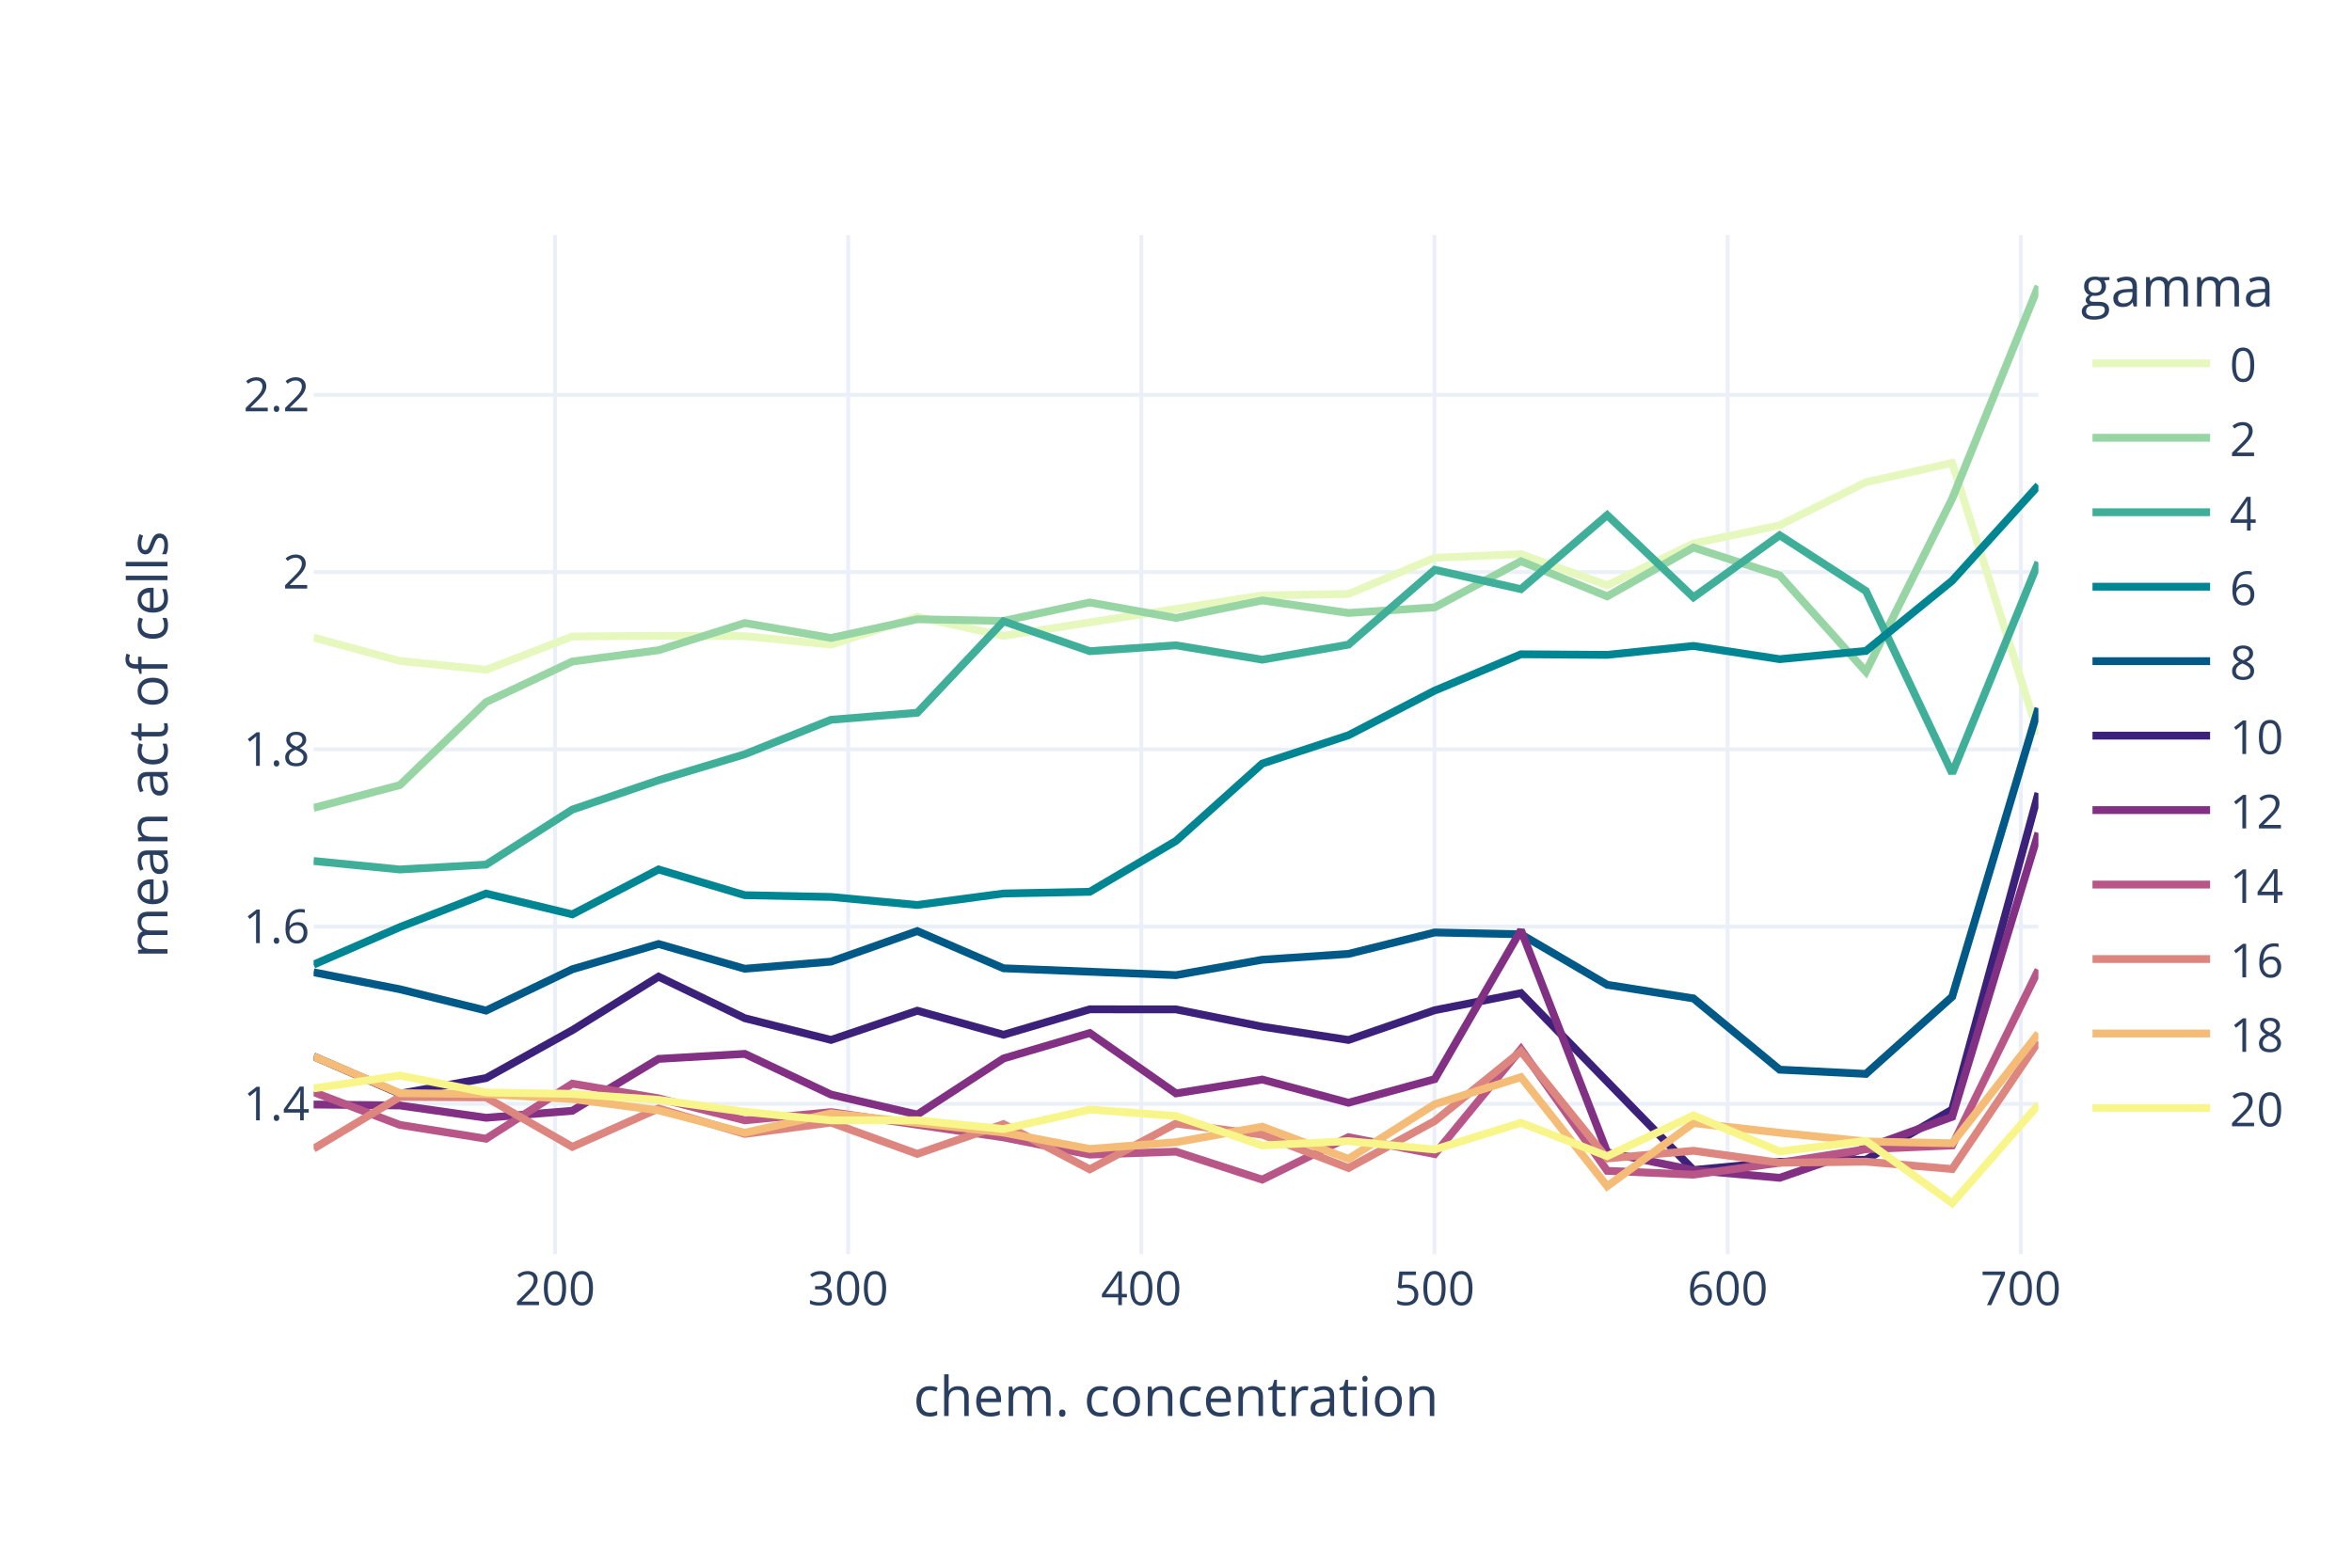
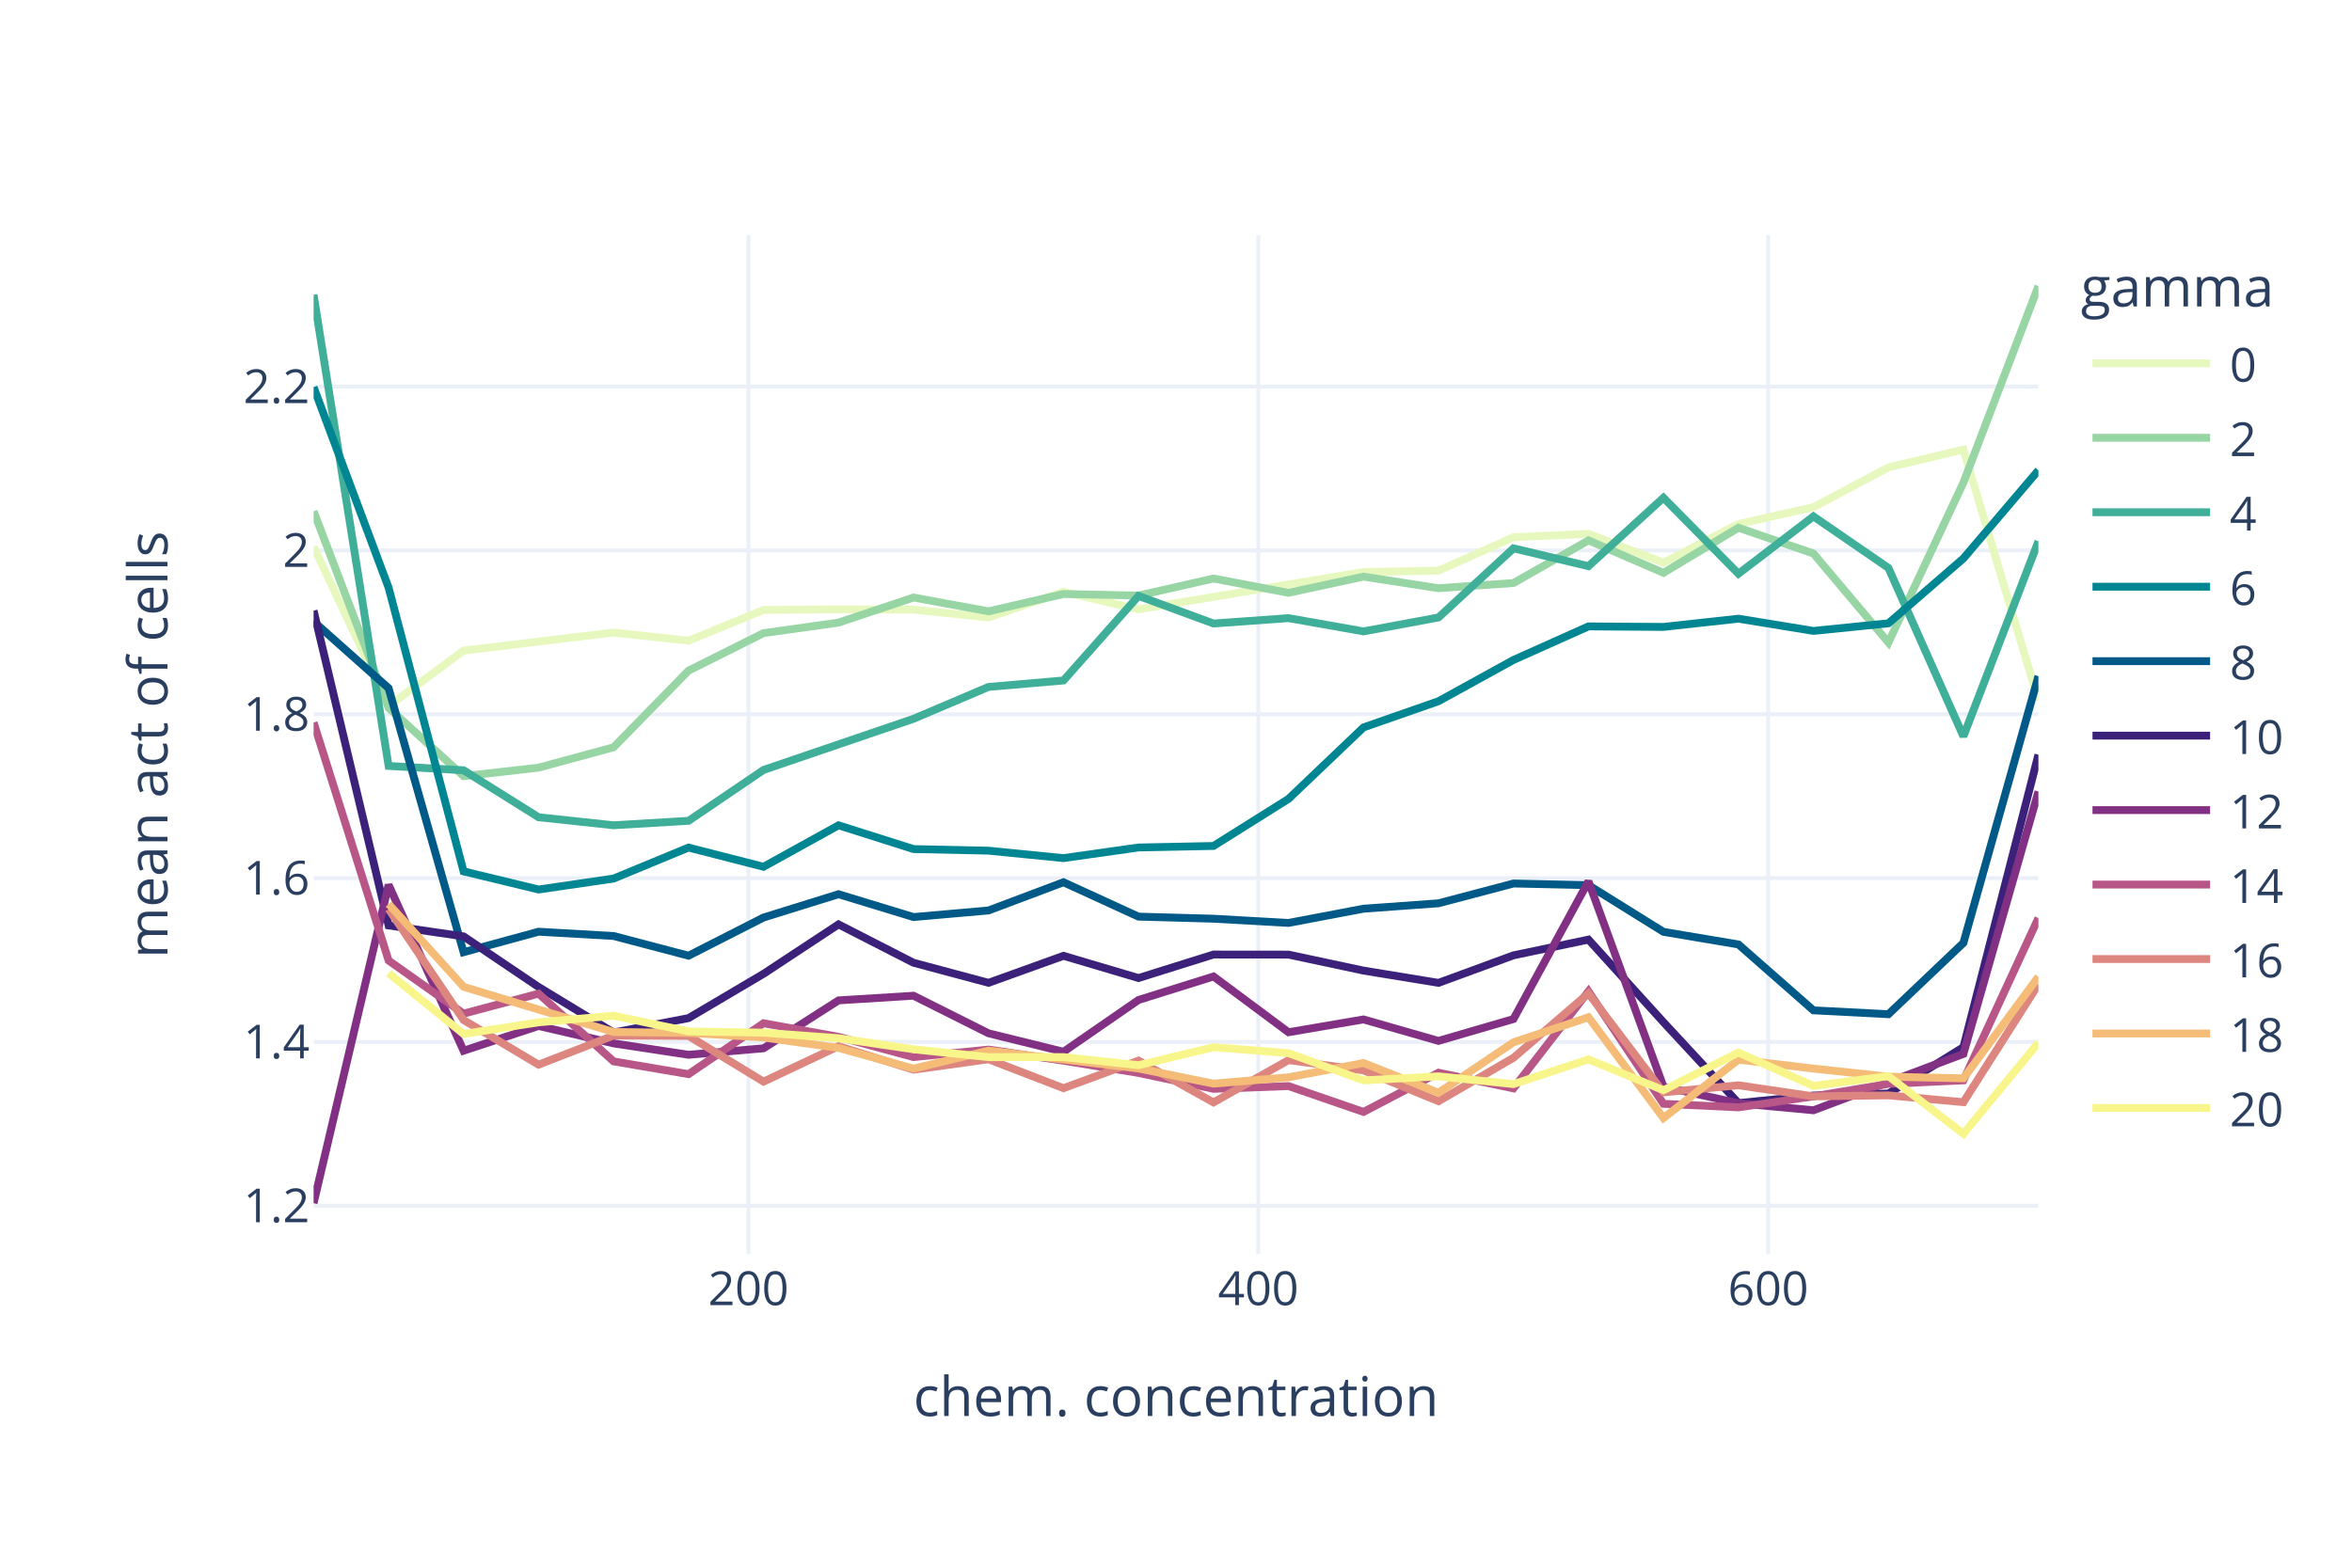
<svg xmlns="http://www.w3.org/2000/svg" class="main-svg" width="600" height="400" style="" viewBox="0 0 600 400">
  <rect x="0" y="0" width="600" height="400" style="fill: rgb(255, 255, 255); fill-opacity: 1;" />
-   <defs id="defs-785f41">
+   <defs id="defs-946bbd">
    <g class="clips">
-       <clipPath id="clip785f41xyplot" class="plotclip">
+       <clipPath id="clip946bbdxyplot" class="plotclip">
        <rect width="440" height="260" />
      </clipPath>
-       <clipPath class="axesclip" id="clip785f41x">
+       <clipPath class="axesclip" id="clip946bbdx">
        <rect x="80" y="0" width="440" height="400" />
      </clipPath>
-       <clipPath class="axesclip" id="clip785f41y">
+       <clipPath class="axesclip" id="clip946bbdy">
        <rect x="0" y="60" width="600" height="260" />
      </clipPath>
-       <clipPath class="axesclip" id="clip785f41xy">
+       <clipPath class="axesclip" id="clip946bbdxy">
        <rect x="80" y="60" width="440" height="260" />
      </clipPath>
    </g>
    <g class="gradients" />
    <g class="patterns" />
  </defs>
  <g class="bglayer" />
  <g class="layer-below">
    <g class="imagelayer" />
    <g class="shapelayer" />
  </g>
  <g class="cartesianlayer">
    <g class="subplot xy">
      <g class="layer-subplot">
        <g class="shapelayer" />
        <g class="imagelayer" />
      </g>
      <g class="minor-gridlayer">
        <g class="x" />
        <g class="y" />
      </g>
      <g class="gridlayer">
        <g class="x">
-           <path class="xgrid crisp" transform="translate(141.58,0)" d="M0,60v260" style="stroke: rgb(235, 240, 248); stroke-opacity: 1; stroke-width: 1px;" />
-           <path class="xgrid crisp" transform="translate(216.36,0)" d="M0,60v260" style="stroke: rgb(235, 240, 248); stroke-opacity: 1; stroke-width: 1px;" />
-           <path class="xgrid crisp" transform="translate(291.15,0)" d="M0,60v260" style="stroke: rgb(235, 240, 248); stroke-opacity: 1; stroke-width: 1px;" />
-           <path class="xgrid crisp" transform="translate(365.94,0)" d="M0,60v260" style="stroke: rgb(235, 240, 248); stroke-opacity: 1; stroke-width: 1px;" />
-           <path class="xgrid crisp" transform="translate(440.73,0)" d="M0,60v260" style="stroke: rgb(235, 240, 248); stroke-opacity: 1; stroke-width: 1px;" />
-           <path class="xgrid crisp" transform="translate(515.51,0)" d="M0,60v260" style="stroke: rgb(235, 240, 248); stroke-opacity: 1; stroke-width: 1px;" />
+           <path class="xgrid crisp" transform="translate(190.93,0)" d="M0,60v260" style="stroke: rgb(235, 240, 248); stroke-opacity: 1; stroke-width: 1px;" />
+           <path class="xgrid crisp" transform="translate(321,0)" d="M0,60v260" style="stroke: rgb(235, 240, 248); stroke-opacity: 1; stroke-width: 1px;" />
+           <path class="xgrid crisp" transform="translate(451.07,0)" d="M0,60v260" style="stroke: rgb(235, 240, 248); stroke-opacity: 1; stroke-width: 1px;" />
        </g>
        <g class="y">
-           <path class="ygrid crisp" transform="translate(0,281.65)" d="M80,0h440" style="stroke: rgb(235, 240, 248); stroke-opacity: 1; stroke-width: 1px;" />
-           <path class="ygrid crisp" transform="translate(0,236.43)" d="M80,0h440" style="stroke: rgb(235, 240, 248); stroke-opacity: 1; stroke-width: 1px;" />
-           <path class="ygrid crisp" transform="translate(0,191.2)" d="M80,0h440" style="stroke: rgb(235, 240, 248); stroke-opacity: 1; stroke-width: 1px;" />
-           <path class="ygrid crisp" transform="translate(0,145.97)" d="M80,0h440" style="stroke: rgb(235, 240, 248); stroke-opacity: 1; stroke-width: 1px;" />
-           <path class="ygrid crisp" transform="translate(0,100.74)" d="M80,0h440" style="stroke: rgb(235, 240, 248); stroke-opacity: 1; stroke-width: 1px;" />
+           <path class="ygrid crisp" transform="translate(0,307.65)" d="M80,0h440" style="stroke: rgb(235, 240, 248); stroke-opacity: 1; stroke-width: 1px;" />
+           <path class="ygrid crisp" transform="translate(0,265.85)" d="M80,0h440" style="stroke: rgb(235, 240, 248); stroke-opacity: 1; stroke-width: 1px;" />
+           <path class="ygrid crisp" transform="translate(0,224.05)" d="M80,0h440" style="stroke: rgb(235, 240, 248); stroke-opacity: 1; stroke-width: 1px;" />
+           <path class="ygrid crisp" transform="translate(0,182.24)" d="M80,0h440" style="stroke: rgb(235, 240, 248); stroke-opacity: 1; stroke-width: 1px;" />
+           <path class="ygrid crisp" transform="translate(0,140.44)" d="M80,0h440" style="stroke: rgb(235, 240, 248); stroke-opacity: 1; stroke-width: 1px;" />
+           <path class="ygrid crisp" transform="translate(0,98.64)" d="M80,0h440" style="stroke: rgb(235, 240, 248); stroke-opacity: 1; stroke-width: 1px;" />
        </g>
      </g>
      <g class="zerolinelayer" />
      <g class="layer-between">
        <g class="shapelayer" />
        <g class="imagelayer" />
      </g>
      <path class="xlines-below" />
      <path class="ylines-below" />
      <g class="overlines-below" />
      <g class="xaxislayer-below" />
      <g class="yaxislayer-below" />
      <g class="overaxes-below" />
      <g class="overplot">
-         <g class="xy" transform="translate(80,60)" clip-path="url(#clip785f41xyplot)">
+         <g class="xy" transform="translate(80,60)" clip-path="url(#clip946bbdxyplot)">
          <g class="scatterlayer mlayer">
-             <g class="trace scatter tracef68e12" style="stroke-miterlimit: 2; opacity: 1;">
-               <g class="fills" />
-               <g class="errorbars" />
-               <g class="lines">
-                 <path class="js-line" d="M0,102.67L22,108.64L44,110.89L66,102.4L88,102.23L110,102.31L132,104.48L154,97.39L176,102.24L242,91.93L264,91.56L286,82.32L308,81.39L330,89.34L352,78.67L374,74.02L396,63.03L418,58.12L440,127.38" style="vector-effect: none; fill: none; stroke: rgb(231, 248, 191); stroke-opacity: 1; stroke-width: 2px; opacity: 1;" />
-               </g>
-               <g class="points" />
-               <g class="text" />
-             </g>
-             <g class="trace scatter trace993be3" style="stroke-miterlimit: 2; opacity: 1;">
-               <g class="fills" />
-               <g class="errorbars" />
-               <g class="lines">
-                 <path class="js-line" d="M0,146.14L22,140.32L44,119.15L66,108.79L88,105.9L110,98.97L132,102.78L154,98L176,98.43L198,93.72L220,97.68L242,93.2L264,96.4L286,94.97L308,83.2L330,92.16L352,79.7L374,86.82L396,111.39L418,67.24L440,13" style="vector-effect: none; fill: none; stroke: rgb(152, 213, 164); stroke-opacity: 1; stroke-width: 2px; opacity: 1;" />
-               </g>
-               <g class="points" />
-               <g class="text" />
-             </g>
-             <g class="trace scatter traceef33c4" style="stroke-miterlimit: 2; opacity: 1;">
-               <g class="fills" />
-               <g class="errorbars" />
-               <g class="lines">
-                 <path class="js-line" d="M0,159.69L22,161.85L44,160.61L66,146.57L88,139.08L110,132.45L132,123.65L154,121.86L176,98.53L198,106.15L220,104.66L242,108.32L264,104.48L286,85.39L308,90.32L330,71.43L352,92.4L374,76.58L396,90.8L418,137.29L440,83.45" style="vector-effect: none; fill: none; stroke: rgb(63, 175, 153); stroke-opacity: 1; stroke-width: 2px; opacity: 1;" />
-               </g>
-               <g class="points" />
-               <g class="text" />
-             </g>
-             <g class="trace scatter tracef11b16" style="stroke-miterlimit: 2; opacity: 1;">
-               <g class="fills" />
-               <g class="errorbars" />
-               <g class="lines">
-                 <path class="js-line" d="M0,186.12L22,176.56L44,168L66,173.3L88,161.85L110,168.41L132,168.86L154,170.91L176,167.98L198,167.55L220,154.56L242,134.83L264,127.6L286,116.21L308,106.94L330,107.09L352,104.81L374,108.19L396,106.09L418,88.17L440,63.85" style="vector-effect: none; fill: none; stroke: rgb(0, 134, 146); stroke-opacity: 1; stroke-width: 2px; opacity: 1;" />
-               </g>
-               <g class="points" />
-               <g class="text" />
-             </g>
-             <g class="trace scatter trace550565" style="stroke-miterlimit: 2; opacity: 1;">
-               <g class="fills" />
-               <g class="errorbars" />
-               <g class="lines">
-                 <path class="js-line" d="M0,188.08L22,192.41L44,197.85L66,187.31L88,180.87L110,187.18L132,185.36L154,177.57L176,187.06L220,188.81L242,184.88L264,183.39L286,177.92L308,178.38L330,191.27L352,194.75L374,212.93L396,214.01L418,194.32L440,120.68" style="vector-effect: none; fill: none; stroke: rgb(0, 89, 134); stroke-opacity: 1; stroke-width: 2px; opacity: 1;" />
-               </g>
-               <g class="points" />
-               <g class="text" />
-             </g>
-             <g class="trace scatter tracedd004f" style="stroke-miterlimit: 2; opacity: 1;">
-               <g class="fills" />
-               <g class="errorbars" />
-               <g class="lines">
-                 <path class="js-line" d="M0,209.54L22,219.06L44,215.07L66,202.86L88,189.2L110,199.8L132,205.34L154,197.89L176,204.02L198,197.53L220,197.55L242,201.96L264,205.35L286,197.76L308,193.4L352,238.54L374,236.45L396,235.91L418,223.11L440,142.36" style="vector-effect: none; fill: none; stroke: rgb(59, 33, 121); stroke-opacity: 1; stroke-width: 2px; opacity: 1;" />
-               </g>
-               <g class="points" />
-               <g class="text" />
-             </g>
-             <g class="trace scatter trace3d9ae5" style="stroke-miterlimit: 2; opacity: 1;">
-               <g class="fills" />
-               <g class="errorbars" />
-               <g class="lines">
-                 <path class="js-line" d="M0,221.82L22,222.06L44,225.2L66,223.42L88,210.18L110,208.9L132,219.28L154,224.38L176,210.07L198,203.58L220,218.98L242,215.45L264,221.37L286,215.34L308,177.32L330,234.01L352,238.58L374,240.52L396,232.92L418,224.96L440,152.52" style="vector-effect: none; fill: none; stroke: rgb(130, 48, 131); stroke-opacity: 1; stroke-width: 2px; opacity: 1;" />
-               </g>
-               <g class="points" />
-               <g class="text" />
-             </g>
-             <g class="trace scatter trace4c4112" style="stroke-miterlimit: 2; opacity: 1;">
-               <g class="fills" />
-               <g class="errorbars" />
-               <g class="lines">
-                 <path class="js-line" d="M0,218.67L22,227.02L44,230.55L66,216.5L88,220.24L110,225.85L132,223.76L176,230.21L198,234.6L220,233.85L242,240.98L264,230.15L286,234.47L308,207.69L330,238.74L352,239.72L374,236.68L396,233.23L418,232.26L440,187.45" style="vector-effect: none; fill: none; stroke: rgb(183, 86, 135); stroke-opacity: 1; stroke-width: 2px; opacity: 1;" />
-               </g>
-               <g class="points" />
-               <g class="text" />
-             </g>
-             <g class="trace scatter trace120ec1" style="stroke-miterlimit: 2; opacity: 1;">
-               <g class="fills" />
-               <g class="errorbars" />
-               <g class="lines">
-                 <path class="js-line" d="M0,233.09L22,219.89L44,220L66,232.62L88,222.84L110,229.32L132,226.44L154,234.42L176,226.82L198,238.35L220,226.67L242,229.51L264,238.02L286,226.04L308,208.25L330,235.58L352,233.62L374,236.68L396,236.4L418,238.28L440,205.75" style="vector-effect: none; fill: none; stroke: rgb(221, 134, 127); stroke-opacity: 1; stroke-width: 2px; opacity: 1;" />
-               </g>
-               <g class="points" />
-               <g class="text" />
-             </g>
-             <g class="trace scatter traced6555c" style="stroke-miterlimit: 2; opacity: 1;">
-               <g class="fills" />
-               <g class="errorbars" />
-               <g class="lines">
-                 <path class="js-line" d="M0,209.55L22,218.92L44,219.15L66,220.43L88,223.31L110,229.03L132,224.06L176,228.98L198,233.16L220,231.44L242,227.48L264,235.69L286,221.76L308,214.84L330,242.67L352,226.55L374,229.02L396,231.25L418,231.71L440,203.67" style="vector-effect: none; fill: none; stroke: rgb(244, 188, 119); stroke-opacity: 1; stroke-width: 2px; opacity: 1;" />
-               </g>
-               <g class="points" />
-               <g class="text" />
-             </g>
-             <g class="trace scatter trace3eeaf8" style="stroke-miterlimit: 2; opacity: 1;">
-               <g class="fills" />
-               <g class="errorbars" />
-               <g class="lines">
-                 <path class="js-line" d="M0,217.7L22,214.42L44,218.75L66,219.1L88,220.63L110,223.68L132,225.86L154,225.84L176,228.08L198,223.11L220,224.75L242,232.27L264,231.16L286,233.3L308,226.48L330,235L352,224.6L374,233.79L396,231.1L418,247L440,221.87" style="vector-effect: none; fill: none; stroke: rgb(248, 246, 139); stroke-opacity: 1; stroke-width: 2px; opacity: 1;" />
+             <g class="trace scatter tracebe4332" style="stroke-miterlimit: 2; opacity: 1;">
+               <g class="fills" />
+               <g class="errorbars" />
+               <g class="lines">
+                 <path class="js-line" d="M0,79.5L19.13,120.16L38.26,106L76.52,101.4L95.65,103.48L114.78,95.63L133.91,95.47L153.04,95.55L172.17,97.55L191.3,91L210.43,95.48L267.83,85.95L286.96,85.61L306.09,77.07L325.22,76.21L344.35,83.56L363.48,73.7L382.61,69.4L401.74,59.25L420.87,54.71L440,118.72" style="vector-effect: none; fill: none; stroke: rgb(231, 248, 191); stroke-opacity: 1; stroke-width: 2px; opacity: 1;" />
+               </g>
+               <g class="points" />
+               <g class="text" />
+             </g>
+             <g class="trace scatter tracef6cffc" style="stroke-miterlimit: 2; opacity: 1;">
+               <g class="fills" />
+               <g class="errorbars" />
+               <g class="lines">
+                 <path class="js-line" d="M0,70.44L19.13,120.62L38.26,138.04L57.39,135.87L76.52,130.67L95.65,111.11L114.78,101.54L133.91,98.86L153.04,92.46L172.17,95.98L191.3,91.56L210.43,91.96L229.57,87.61L248.7,91.26L267.83,87.13L286.96,90.08L306.09,88.76L325.22,77.88L344.35,86.16L363.48,74.65L382.61,81.23L401.74,103.94L420.87,63.14L440,13" style="vector-effect: none; fill: none; stroke: rgb(152, 213, 164); stroke-opacity: 1; stroke-width: 2px; opacity: 1;" />
+               </g>
+               <g class="points" />
+               <g class="text" />
+             </g>
+             <g class="trace scatter trace29b355" style="stroke-miterlimit: 2; opacity: 1;">
+               <g class="fills" />
+               <g class="errorbars" />
+               <g class="lines">
+                 <path class="js-line" d="M0,15.21L19.13,135.43L38.26,136.54L57.39,148.52L76.52,150.57L95.65,149.43L114.78,136.45L153.04,123.4L172.17,115.27L191.3,113.62L210.43,92.05L229.57,99.09L248.7,97.72L267.83,101.1L286.96,97.55L306.09,79.91L325.22,84.46L344.35,67L363.48,86.39L382.61,71.76L401.74,84.91L420.87,127.88L440,78.11" style="vector-effect: none; fill: none; stroke: rgb(63, 175, 153); stroke-opacity: 1; stroke-width: 2px; opacity: 1;" />
+               </g>
+               <g class="points" />
+               <g class="text" />
+             </g>
+             <g class="trace scatter trace02e09b" style="stroke-miterlimit: 2; opacity: 1;">
+               <g class="fills" />
+               <g class="errorbars" />
+               <g class="lines">
+                 <path class="js-line" d="M0,38.77L19.13,89.93L38.26,162.33L57.39,166.96L76.52,164.17L95.65,156.26L114.78,161.16L133.91,150.58L153.04,156.64L172.17,157.05L191.3,158.95L210.43,156.24L229.57,155.85L248.7,143.84L267.83,125.6L286.96,118.92L306.09,108.39L325.22,99.83L344.35,99.96L363.48,97.86L382.61,100.98L401.74,99.04L420.87,82.48L440,60" style="vector-effect: none; fill: none; stroke: rgb(0, 134, 146); stroke-opacity: 1; stroke-width: 2px; opacity: 1;" />
+               </g>
+               <g class="points" />
+               <g class="text" />
+             </g>
+             <g class="trace scatter tracefd6d8e" style="stroke-miterlimit: 2; opacity: 1;">
+               <g class="fills" />
+               <g class="errorbars" />
+               <g class="lines">
+                 <path class="js-line" d="M0,98.57L19.13,115.59L38.26,182.95L57.39,177.73L76.52,178.82L95.65,183.85L114.78,174.11L133.91,168.16L153.04,173.99L172.17,172.31L191.3,165.11L210.43,173.88L229.57,174.41L248.7,175.49L267.83,171.86L286.96,170.48L306.09,165.43L325.22,165.85L344.35,177.76L363.48,180.98L382.61,197.79L401.74,198.78L420.87,180.58L440,112.52" style="vector-effect: none; fill: none; stroke: rgb(0, 89, 134); stroke-opacity: 1; stroke-width: 2px; opacity: 1;" />
+               </g>
+               <g class="points" />
+               <g class="text" />
+             </g>
+             <g class="trace scatter traceeeec95" style="stroke-miterlimit: 2; opacity: 1;">
+               <g class="fills" />
+               <g class="errorbars" />
+               <g class="lines">
+                 <path class="js-line" d="M0,95.79L19.13,176.13L38.26,178.92L57.39,191.83L76.52,203.45L95.65,199.77L114.78,188.47L133.91,175.86L153.04,185.65L172.17,190.77L191.3,183.88L210.43,189.55L229.57,183.55L248.7,183.57L267.83,187.65L286.96,190.78L306.09,183.76L325.22,179.74L344.35,200.81L363.48,221.46L382.61,219.53L401.74,219.02L420.87,207.19L440,132.56" style="vector-effect: none; fill: none; stroke: rgb(59, 33, 121); stroke-opacity: 1; stroke-width: 2px; opacity: 1;" />
+               </g>
+               <g class="points" />
+               <g class="text" />
+             </g>
+             <g class="trace scatter tracef28aec" style="stroke-miterlimit: 2; opacity: 1;">
+               <g class="fills" />
+               <g class="errorbars" />
+               <g class="lines">
+                 <path class="js-line" d="M0,247L19.13,165.77L38.26,208.1L57.39,201.78L76.52,206.22L95.65,209.13L114.78,207.48L133.91,195.25L153.04,194.06L172.17,203.65L191.3,208.36L210.43,195.15L229.57,189.15L248.7,203.38L267.83,200.11L286.96,205.59L306.09,200.01L325.22,164.88L344.35,217.27L363.48,221.5L382.61,223.29L420.87,208.9L440,141.95" style="vector-effect: none; fill: none; stroke: rgb(130, 48, 131); stroke-opacity: 1; stroke-width: 2px; opacity: 1;" />
+               </g>
+               <g class="points" />
+               <g class="text" />
+             </g>
+             <g class="trace scatter trace8441f1" style="stroke-miterlimit: 2; opacity: 1;">
+               <g class="fills" />
+               <g class="errorbars" />
+               <g class="lines">
+                 <path class="js-line" d="M0,124.34L19.13,185.08L38.26,198.63L57.39,193.53L76.52,210.81L95.65,214.07L114.78,201.09L133.91,204.55L153.04,209.72L172.17,207.8L191.3,210.64L210.43,213.76L229.57,217.82L248.7,217.12L267.83,223.71L286.96,213.7L306.09,217.7L325.22,192.95L344.35,221.64L363.48,222.55L382.61,219.74L401.74,216.55L420.87,215.65L440,174.24" style="vector-effect: none; fill: none; stroke: rgb(183, 86, 135); stroke-opacity: 1; stroke-width: 2px; opacity: 1;" />
+               </g>
+               <g class="points" />
+               <g class="text" />
+             </g>
+             <g class="trace scatter trace28b437" style="stroke-miterlimit: 2; opacity: 1;">
+               <g class="fills" />
+               <g class="errorbars" />
+               <g class="lines">
+                 <path class="js-line" d="M19.13,171.95L38.26,200.26L57.39,211.65L76.52,204.22L95.65,204.32L114.78,215.98L133.91,206.95L153.04,212.93L172.17,210.28L191.3,217.65L210.43,210.62L229.57,221.28L248.7,210.49L267.83,213.11L286.96,220.98L306.09,209.9L325.22,193.46L344.35,218.72L363.48,216.91L382.61,219.74L401.74,219.48L420.87,221.22L440,191.15" style="vector-effect: none; fill: none; stroke: rgb(221, 134, 127); stroke-opacity: 1; stroke-width: 2px; opacity: 1;" />
+               </g>
+               <g class="points" />
+               <g class="text" />
+             </g>
+             <g class="trace scatter trace6454bb" style="stroke-miterlimit: 2; opacity: 1;">
+               <g class="fills" />
+               <g class="errorbars" />
+               <g class="lines">
+                 <path class="js-line" d="M19.13,170.68L38.26,191.79L57.39,197.59L76.52,203.32L95.65,203.54L114.78,204.72L133.91,207.38L153.04,212.66L172.17,208.07L210.43,212.62L229.57,216.49L248.7,214.89L267.83,211.23L286.96,218.82L306.09,205.95L325.22,199.55L344.35,225.27L363.48,210.37L382.61,212.65L401.74,214.72L420.87,215.14L440,189.23" style="vector-effect: none; fill: none; stroke: rgb(244, 188, 119); stroke-opacity: 1; stroke-width: 2px; opacity: 1;" />
+               </g>
+               <g class="points" />
+               <g class="text" />
+             </g>
+             <g class="trace scatter trace7a0fd4" style="stroke-miterlimit: 2; opacity: 1;">
+               <g class="fills" />
+               <g class="errorbars" />
+               <g class="lines">
+                 <path class="js-line" d="M19.13,188.31L38.26,203.82L57.39,200.85L76.52,199.16L95.65,203.17L114.78,203.49L133.91,204.91L153.04,207.73L172.17,209.73L191.3,209.72L210.43,211.79L229.57,207.2L248.7,208.71L267.83,215.66L286.96,214.63L306.09,216.61L325.22,210.31L344.35,218.18L363.48,208.57L382.61,217.07L401.74,214.58L420.87,229.28L440,206.05" style="vector-effect: none; fill: none; stroke: rgb(248, 246, 139); stroke-opacity: 1; stroke-width: 2px; opacity: 1;" />
              </g>
              <g class="points" />
              <g class="text" />
            </g>
          </g>
        </g>
      </g>
      <g class="zerolinelayer-above" />
      <path class="xlines-above crisp" d="M0,0" style="fill: none;" />
      <path class="ylines-above crisp" d="M0,0" style="fill: none;" />
      <g class="overlines-above" />
      <g class="xaxislayer-above">
        <g class="xtick">
-           <text text-anchor="middle" x="0" y="333" transform="translate(141.58,0)" style="font-family: 'Open Sans', verdana, arial, sans-serif; font-size: 12px; fill: rgb(42, 63, 95); fill-opacity: 1; white-space: pre;">200</text>
+           <text text-anchor="middle" x="0" y="333" transform="translate(190.93,0)" style="font-family: 'Open Sans', verdana, arial, sans-serif; font-size: 12px; fill: rgb(42, 63, 95); fill-opacity: 1; white-space: pre;">200</text>
        </g>
        <g class="xtick">
-           <text text-anchor="middle" x="0" y="333" style="font-family: 'Open Sans', verdana, arial, sans-serif; font-size: 12px; fill: rgb(42, 63, 95); fill-opacity: 1; white-space: pre;" transform="translate(216.36,0)">300</text>
+           <text text-anchor="middle" x="0" y="333" style="font-family: 'Open Sans', verdana, arial, sans-serif; font-size: 12px; fill: rgb(42, 63, 95); fill-opacity: 1; white-space: pre;" transform="translate(321,0)">400</text>
        </g>
        <g class="xtick">
-           <text text-anchor="middle" x="0" y="333" style="font-family: 'Open Sans', verdana, arial, sans-serif; font-size: 12px; fill: rgb(42, 63, 95); fill-opacity: 1; white-space: pre;" transform="translate(291.15,0)">400</text>
-         </g>
-         <g class="xtick">
-           <text text-anchor="middle" x="0" y="333" style="font-family: 'Open Sans', verdana, arial, sans-serif; font-size: 12px; fill: rgb(42, 63, 95); fill-opacity: 1; white-space: pre;" transform="translate(365.94,0)">500</text>
-         </g>
-         <g class="xtick">
-           <text text-anchor="middle" x="0" y="333" style="font-family: 'Open Sans', verdana, arial, sans-serif; font-size: 12px; fill: rgb(42, 63, 95); fill-opacity: 1; white-space: pre;" transform="translate(440.73,0)">600</text>
-         </g>
-         <g class="xtick">
-           <text text-anchor="middle" x="0" y="333" style="font-family: 'Open Sans', verdana, arial, sans-serif; font-size: 12px; fill: rgb(42, 63, 95); fill-opacity: 1; white-space: pre;" transform="translate(515.51,0)">700</text>
+           <text text-anchor="middle" x="0" y="333" style="font-family: 'Open Sans', verdana, arial, sans-serif; font-size: 12px; fill: rgb(42, 63, 95); fill-opacity: 1; white-space: pre;" transform="translate(451.07,0)">600</text>
        </g>
      </g>
      <g class="yaxislayer-above">
        <g class="ytick">
-           <text text-anchor="end" x="79" y="4.2" transform="translate(0,281.65)" style="font-family: 'Open Sans', verdana, arial, sans-serif; font-size: 12px; fill: rgb(42, 63, 95); fill-opacity: 1; white-space: pre;">1.4</text>
-         </g>
-         <g class="ytick">
-           <text text-anchor="end" x="79" y="4.2" style="font-family: 'Open Sans', verdana, arial, sans-serif; font-size: 12px; fill: rgb(42, 63, 95); fill-opacity: 1; white-space: pre;" transform="translate(0,236.43)">1.6</text>
-         </g>
-         <g class="ytick">
-           <text text-anchor="end" x="79" y="4.2" style="font-family: 'Open Sans', verdana, arial, sans-serif; font-size: 12px; fill: rgb(42, 63, 95); fill-opacity: 1; white-space: pre;" transform="translate(0,191.2)">1.8</text>
-         </g>
-         <g class="ytick">
-           <text text-anchor="end" x="79" y="4.2" style="font-family: 'Open Sans', verdana, arial, sans-serif; font-size: 12px; fill: rgb(42, 63, 95); fill-opacity: 1; white-space: pre;" transform="translate(0,145.97)">2</text>
-         </g>
-         <g class="ytick">
-           <text text-anchor="end" x="79" y="4.2" style="font-family: 'Open Sans', verdana, arial, sans-serif; font-size: 12px; fill: rgb(42, 63, 95); fill-opacity: 1; white-space: pre;" transform="translate(0,100.74)">2.2</text>
+           <text text-anchor="end" x="79" y="4.2" transform="translate(0,307.65)" style="font-family: 'Open Sans', verdana, arial, sans-serif; font-size: 12px; fill: rgb(42, 63, 95); fill-opacity: 1; white-space: pre;">1.2</text>
+         </g>
+         <g class="ytick">
+           <text text-anchor="end" x="79" y="4.2" style="font-family: 'Open Sans', verdana, arial, sans-serif; font-size: 12px; fill: rgb(42, 63, 95); fill-opacity: 1; white-space: pre;" transform="translate(0,265.85)">1.4</text>
+         </g>
+         <g class="ytick">
+           <text text-anchor="end" x="79" y="4.2" style="font-family: 'Open Sans', verdana, arial, sans-serif; font-size: 12px; fill: rgb(42, 63, 95); fill-opacity: 1; white-space: pre;" transform="translate(0,224.05)">1.6</text>
+         </g>
+         <g class="ytick">
+           <text text-anchor="end" x="79" y="4.2" style="font-family: 'Open Sans', verdana, arial, sans-serif; font-size: 12px; fill: rgb(42, 63, 95); fill-opacity: 1; white-space: pre;" transform="translate(0,182.24)">1.8</text>
+         </g>
+         <g class="ytick">
+           <text text-anchor="end" x="79" y="4.2" style="font-family: 'Open Sans', verdana, arial, sans-serif; font-size: 12px; fill: rgb(42, 63, 95); fill-opacity: 1; white-space: pre;" transform="translate(0,140.44)">2</text>
+         </g>
+         <g class="ytick">
+           <text text-anchor="end" x="79" y="4.2" style="font-family: 'Open Sans', verdana, arial, sans-serif; font-size: 12px; fill: rgb(42, 63, 95); fill-opacity: 1; white-space: pre;" transform="translate(0,98.64)">2.2</text>
        </g>
      </g>
      <g class="overaxes-above" />
    </g>
  </g>
  <g class="polarlayer" />
  <g class="smithlayer" />
  <g class="ternarylayer" />
  <g class="geolayer" />
  <g class="funnelarealayer" />
  <g class="pielayer" />
  <g class="iciclelayer" />
  <g class="treemaplayer" />
  <g class="sunburstlayer" />
  <g class="glimages" />
-   <defs id="topdefs-785f41">
+   <defs id="topdefs-946bbd">
    <g class="clips" />
-     <clipPath id="legend785f41">
+     <clipPath id="legend946bbd">
      <rect width="59" height="238" x="0" y="0" />
    </clipPath>
  </defs>
  <g class="layer-above">
    <g class="imagelayer" />
    <g class="shapelayer" />
  </g>
  <g class="infolayer">
    <g class="legend" pointer-events="all" transform="translate(528.8,60)">
      <rect class="bg" shape-rendering="crispEdges" style="stroke: rgb(68, 68, 68); stroke-opacity: 1; fill: rgb(255, 255, 255); fill-opacity: 1; stroke-width: 0px;" width="59" height="238" x="0" y="0" />
-       <g class="scrollbox" transform="" clip-path="url(#legend785f41)">
+       <g class="scrollbox" transform="" clip-path="url(#legend946bbd)">
        <text class="legendtitletext" text-anchor="start" x="2" y="18.2" style="font-family: 'Open Sans', verdana, arial, sans-serif; font-size: 14px; fill: rgb(42, 63, 95); fill-opacity: 1; white-space: pre;">gamma</text>
        <g class="groups" transform="">
          <g class="traces" transform="translate(0,32.7)" style="opacity: 1;">
            <text class="legendtext" text-anchor="start" x="40" y="4.68" style="font-family: 'Open Sans', verdana, arial, sans-serif; font-size: 12px; fill: rgb(42, 63, 95); fill-opacity: 1; white-space: pre;">0</text>
            <g class="layers" style="opacity: 1;">
              <g class="legendfill" />
              <g class="legendlines">
                <path class="js-line" d="M5,0h30" style="fill: none; stroke: rgb(231, 248, 191); stroke-opacity: 1; stroke-width: 2px;" />
              </g>
              <g class="legendsymbols">
                <g class="legendpoints" />
              </g>
            </g>
            <rect class="legendtoggle" x="0" y="-9.5" width="53.861" height="19" style="fill: rgb(0, 0, 0); fill-opacity: 0;" />
          </g>
        </g>
        <g class="groups" transform="">
          <g class="traces" transform="translate(0,51.7)" style="opacity: 1;">
            <text class="legendtext" text-anchor="start" x="40" y="4.68" style="font-family: 'Open Sans', verdana, arial, sans-serif; font-size: 12px; fill: rgb(42, 63, 95); fill-opacity: 1; white-space: pre;">2</text>
            <g class="layers" style="opacity: 1;">
              <g class="legendfill" />
              <g class="legendlines">
                <path class="js-line" d="M5,0h30" style="fill: none; stroke: rgb(152, 213, 164); stroke-opacity: 1; stroke-width: 2px;" />
              </g>
              <g class="legendsymbols">
                <g class="legendpoints" />
              </g>
            </g>
            <rect class="legendtoggle" x="0" y="-9.5" width="53.861" height="19" style="fill: rgb(0, 0, 0); fill-opacity: 0;" />
          </g>
        </g>
        <g class="groups" transform="">
          <g class="traces" transform="translate(0,70.7)" style="opacity: 1;">
            <text class="legendtext" text-anchor="start" x="40" y="4.68" style="font-family: 'Open Sans', verdana, arial, sans-serif; font-size: 12px; fill: rgb(42, 63, 95); fill-opacity: 1; white-space: pre;">4</text>
            <g class="layers" style="opacity: 1;">
              <g class="legendfill" />
              <g class="legendlines">
                <path class="js-line" d="M5,0h30" style="fill: none; stroke: rgb(63, 175, 153); stroke-opacity: 1; stroke-width: 2px;" />
              </g>
              <g class="legendsymbols">
                <g class="legendpoints" />
              </g>
            </g>
            <rect class="legendtoggle" x="0" y="-9.5" width="53.861" height="19" style="fill: rgb(0, 0, 0); fill-opacity: 0;" />
          </g>
        </g>
        <g class="groups" transform="">
          <g class="traces" transform="translate(0,89.7)" style="opacity: 1;">
            <text class="legendtext" text-anchor="start" x="40" y="4.68" style="font-family: 'Open Sans', verdana, arial, sans-serif; font-size: 12px; fill: rgb(42, 63, 95); fill-opacity: 1; white-space: pre;">6</text>
            <g class="layers" style="opacity: 1;">
              <g class="legendfill" />
              <g class="legendlines">
                <path class="js-line" d="M5,0h30" style="fill: none; stroke: rgb(0, 134, 146); stroke-opacity: 1; stroke-width: 2px;" />
              </g>
              <g class="legendsymbols">
                <g class="legendpoints" />
              </g>
            </g>
            <rect class="legendtoggle" x="0" y="-9.5" width="53.861" height="19" style="fill: rgb(0, 0, 0); fill-opacity: 0;" />
          </g>
        </g>
        <g class="groups" transform="">
          <g class="traces" transform="translate(0,108.7)" style="opacity: 1;">
            <text class="legendtext" text-anchor="start" x="40" y="4.68" style="font-family: 'Open Sans', verdana, arial, sans-serif; font-size: 12px; fill: rgb(42, 63, 95); fill-opacity: 1; white-space: pre;">8</text>
            <g class="layers" style="opacity: 1;">
              <g class="legendfill" />
              <g class="legendlines">
                <path class="js-line" d="M5,0h30" style="fill: none; stroke: rgb(0, 89, 134); stroke-opacity: 1; stroke-width: 2px;" />
              </g>
              <g class="legendsymbols">
                <g class="legendpoints" />
              </g>
            </g>
            <rect class="legendtoggle" x="0" y="-9.5" width="53.861" height="19" style="fill: rgb(0, 0, 0); fill-opacity: 0;" />
          </g>
        </g>
        <g class="groups" transform="">
          <g class="traces" transform="translate(0,127.7)" style="opacity: 1;">
            <text class="legendtext" text-anchor="start" x="40" y="4.68" style="font-family: 'Open Sans', verdana, arial, sans-serif; font-size: 12px; fill: rgb(42, 63, 95); fill-opacity: 1; white-space: pre;">10</text>
            <g class="layers" style="opacity: 1;">
              <g class="legendfill" />
              <g class="legendlines">
                <path class="js-line" d="M5,0h30" style="fill: none; stroke: rgb(59, 33, 121); stroke-opacity: 1; stroke-width: 2px;" />
              </g>
              <g class="legendsymbols">
                <g class="legendpoints" />
              </g>
            </g>
            <rect class="legendtoggle" x="0" y="-9.5" width="53.861" height="19" style="fill: rgb(0, 0, 0); fill-opacity: 0;" />
          </g>
        </g>
        <g class="groups" transform="">
          <g class="traces" transform="translate(0,146.7)" style="opacity: 1;">
            <text class="legendtext" text-anchor="start" x="40" y="4.68" style="font-family: 'Open Sans', verdana, arial, sans-serif; font-size: 12px; fill: rgb(42, 63, 95); fill-opacity: 1; white-space: pre;">12</text>
            <g class="layers" style="opacity: 1;">
              <g class="legendfill" />
              <g class="legendlines">
                <path class="js-line" d="M5,0h30" style="fill: none; stroke: rgb(130, 48, 131); stroke-opacity: 1; stroke-width: 2px;" />
              </g>
              <g class="legendsymbols">
                <g class="legendpoints" />
              </g>
            </g>
            <rect class="legendtoggle" x="0" y="-9.5" width="53.861" height="19" style="fill: rgb(0, 0, 0); fill-opacity: 0;" />
          </g>
        </g>
        <g class="groups" transform="">
          <g class="traces" transform="translate(0,165.7)" style="opacity: 1;">
            <text class="legendtext" text-anchor="start" x="40" y="4.68" style="font-family: 'Open Sans', verdana, arial, sans-serif; font-size: 12px; fill: rgb(42, 63, 95); fill-opacity: 1; white-space: pre;">14</text>
            <g class="layers" style="opacity: 1;">
              <g class="legendfill" />
              <g class="legendlines">
                <path class="js-line" d="M5,0h30" style="fill: none; stroke: rgb(183, 86, 135); stroke-opacity: 1; stroke-width: 2px;" />
              </g>
              <g class="legendsymbols">
                <g class="legendpoints" />
              </g>
            </g>
            <rect class="legendtoggle" x="0" y="-9.5" width="53.861" height="19" style="fill: rgb(0, 0, 0); fill-opacity: 0;" />
          </g>
        </g>
        <g class="groups" transform="">
          <g class="traces" transform="translate(0,184.7)" style="opacity: 1;">
            <text class="legendtext" text-anchor="start" x="40" y="4.68" style="font-family: 'Open Sans', verdana, arial, sans-serif; font-size: 12px; fill: rgb(42, 63, 95); fill-opacity: 1; white-space: pre;">16</text>
            <g class="layers" style="opacity: 1;">
              <g class="legendfill" />
              <g class="legendlines">
                <path class="js-line" d="M5,0h30" style="fill: none; stroke: rgb(221, 134, 127); stroke-opacity: 1; stroke-width: 2px;" />
              </g>
              <g class="legendsymbols">
                <g class="legendpoints" />
              </g>
            </g>
            <rect class="legendtoggle" x="0" y="-9.5" width="53.861" height="19" style="fill: rgb(0, 0, 0); fill-opacity: 0;" />
          </g>
        </g>
        <g class="groups" transform="">
          <g class="traces" transform="translate(0,203.7)" style="opacity: 1;">
            <text class="legendtext" text-anchor="start" x="40" y="4.68" style="font-family: 'Open Sans', verdana, arial, sans-serif; font-size: 12px; fill: rgb(42, 63, 95); fill-opacity: 1; white-space: pre;">18</text>
            <g class="layers" style="opacity: 1;">
              <g class="legendfill" />
              <g class="legendlines">
                <path class="js-line" d="M5,0h30" style="fill: none; stroke: rgb(244, 188, 119); stroke-opacity: 1; stroke-width: 2px;" />
              </g>
              <g class="legendsymbols">
                <g class="legendpoints" />
              </g>
            </g>
            <rect class="legendtoggle" x="0" y="-9.5" width="53.861" height="19" style="fill: rgb(0, 0, 0); fill-opacity: 0;" />
          </g>
        </g>
        <g class="groups" transform="">
          <g class="traces" transform="translate(0,222.7)" style="opacity: 1;">
            <text class="legendtext" text-anchor="start" x="40" y="4.68" style="font-family: 'Open Sans', verdana, arial, sans-serif; font-size: 12px; fill: rgb(42, 63, 95); fill-opacity: 1; white-space: pre;">20</text>
            <g class="layers" style="opacity: 1;">
              <g class="legendfill" />
              <g class="legendlines">
                <path class="js-line" d="M5,0h30" style="fill: none; stroke: rgb(248, 246, 139); stroke-opacity: 1; stroke-width: 2px;" />
              </g>
              <g class="legendsymbols">
                <g class="legendpoints" />
              </g>
            </g>
            <rect class="legendtoggle" x="0" y="-9.5" width="53.861" height="19" style="fill: rgb(0, 0, 0); fill-opacity: 0;" />
          </g>
        </g>
      </g>
      <rect class="scrollbar" rx="20" ry="3" width="0" height="0" style="fill: rgb(128, 139, 164); fill-opacity: 1;" x="0" y="0" />
    </g>
    <g class="g-gtitle" />
    <g class="g-xtitle">
      <text class="xtitle" x="300" y="361.3" text-anchor="middle" style="opacity: 1; font-family: 'Open Sans', verdana, arial, sans-serif; font-size: 14px; fill: rgb(42, 63, 95); fill-opacity: 1; white-space: pre;">chem. concentration</text>
    </g>
    <g class="g-ytitle">
      <text class="ytitle" transform="rotate(-90,42.725,190)" x="42.725" y="190" text-anchor="middle" style="opacity: 1; font-family: 'Open Sans', verdana, arial, sans-serif; font-size: 14px; fill: rgb(42, 63, 95); fill-opacity: 1; white-space: pre;">mean act of cells</text>
    </g>
  </g>
</svg>
